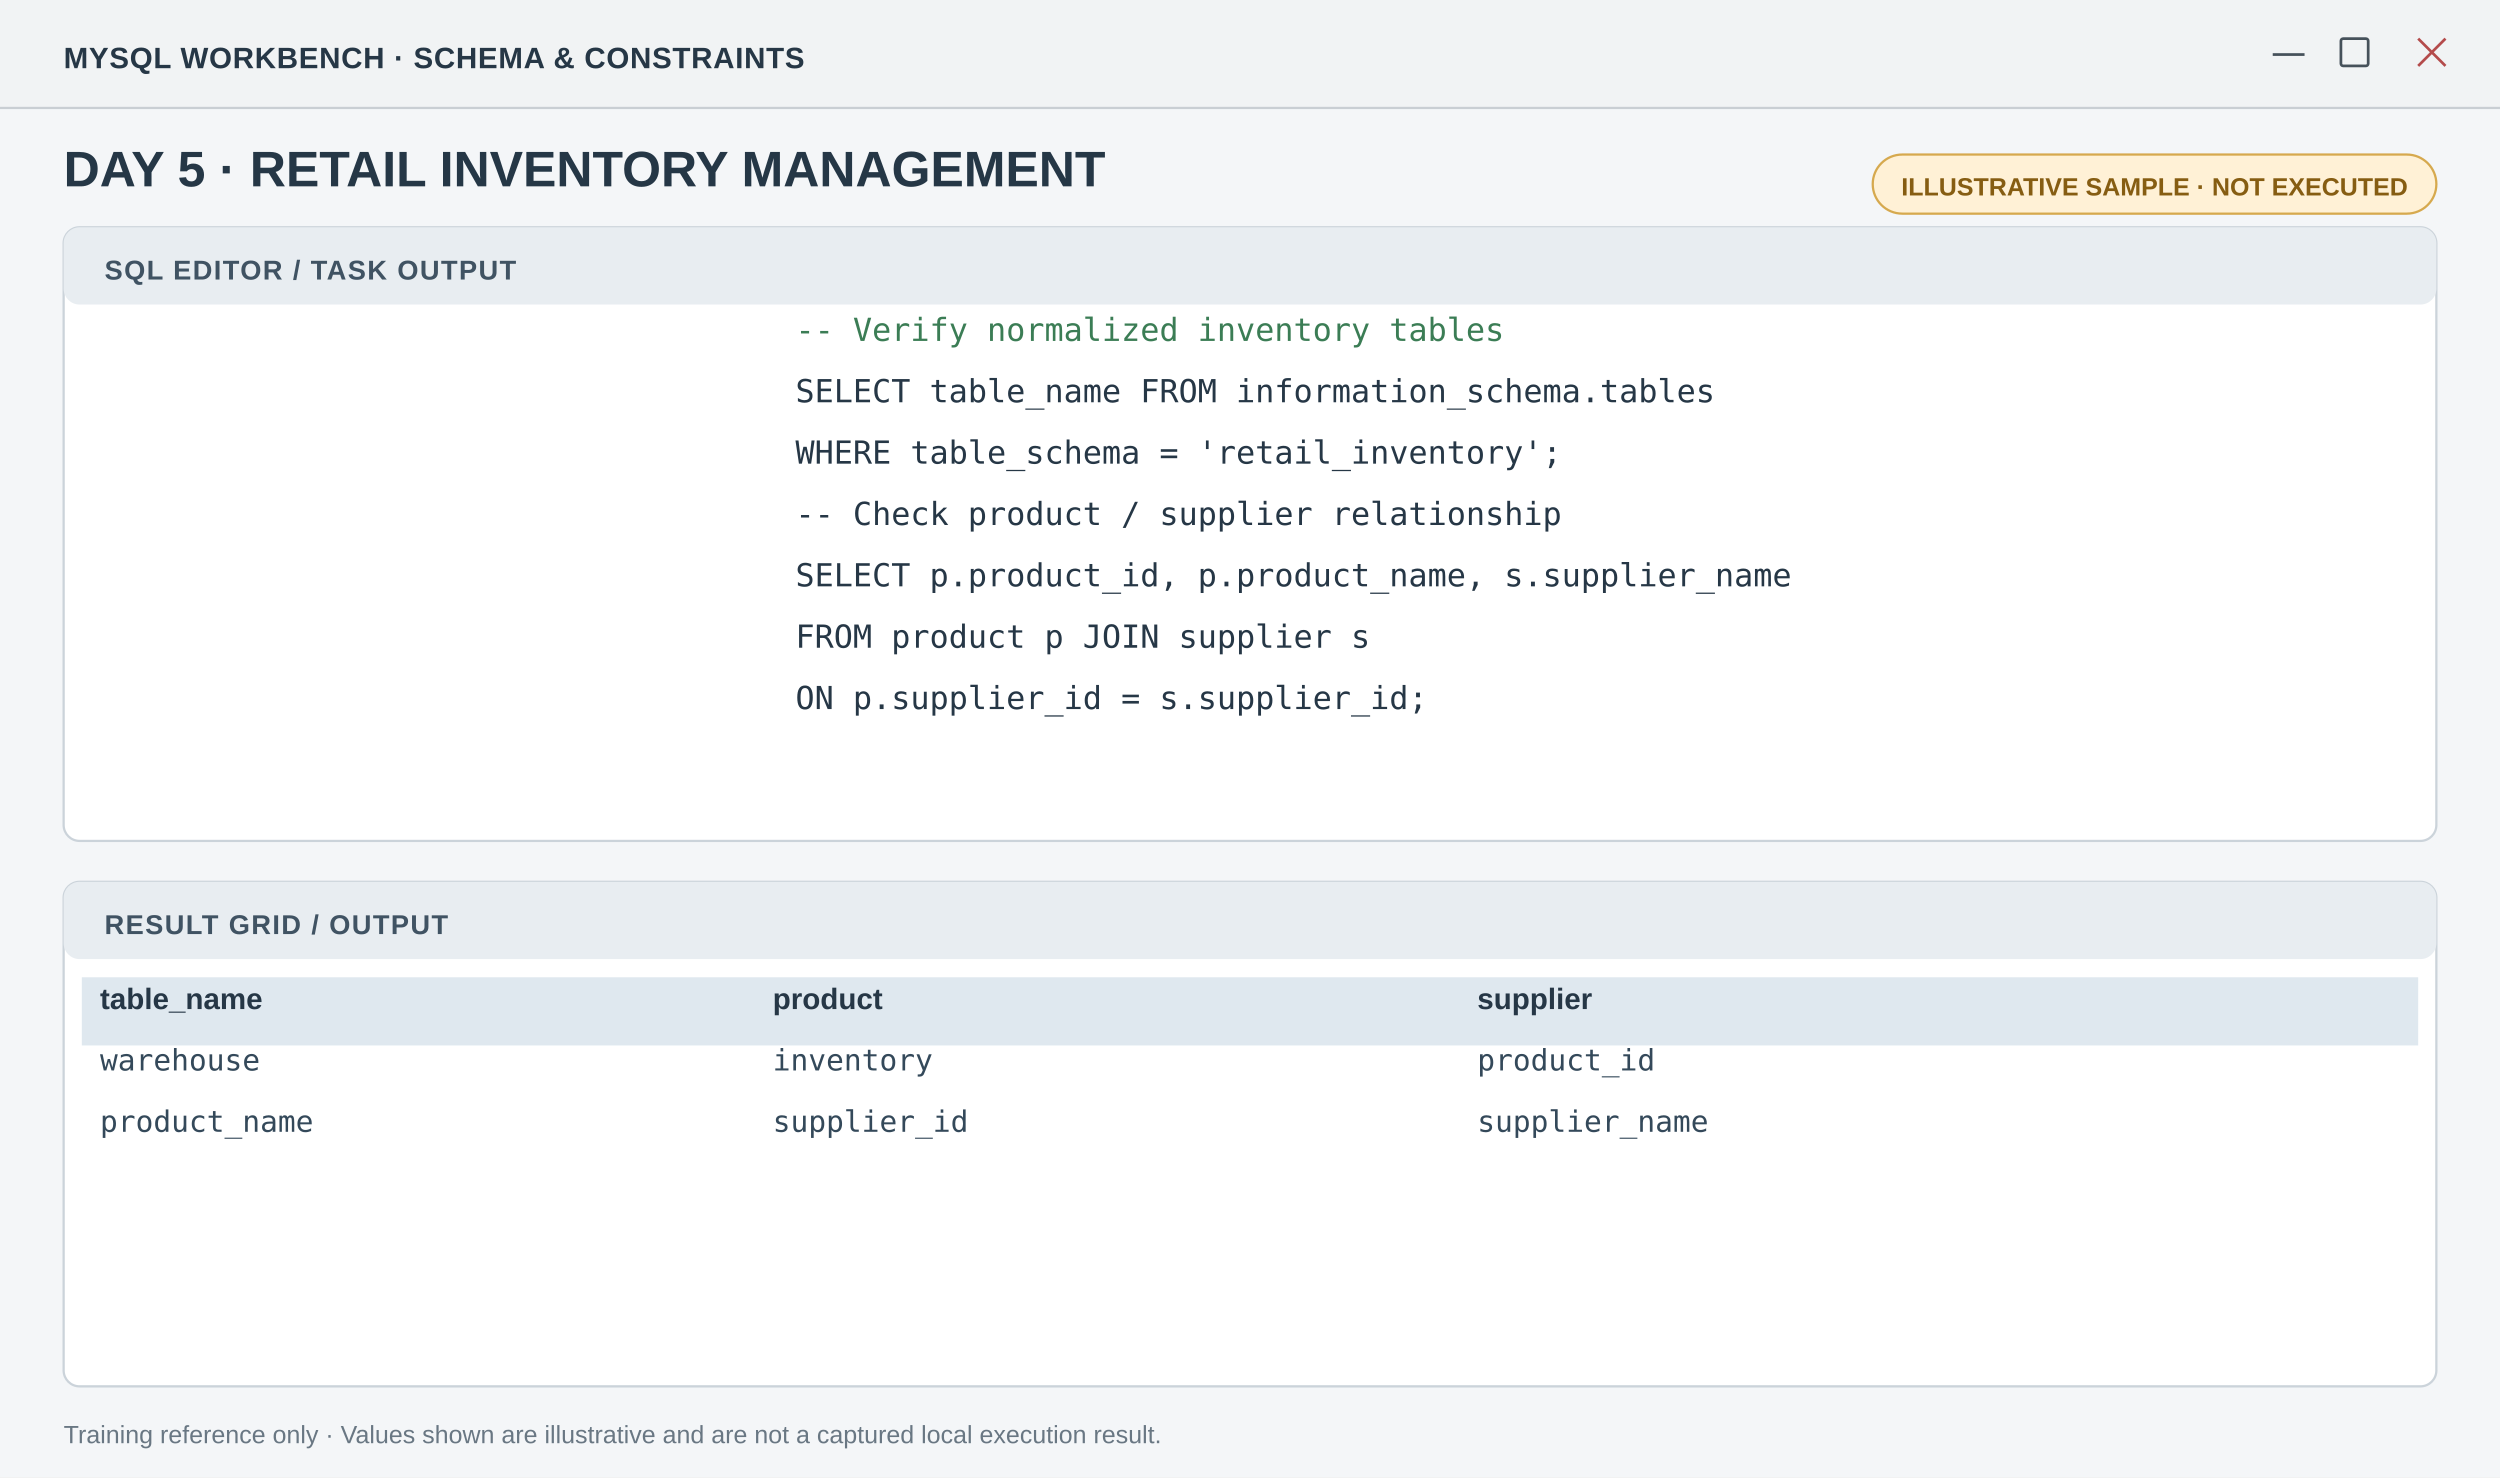
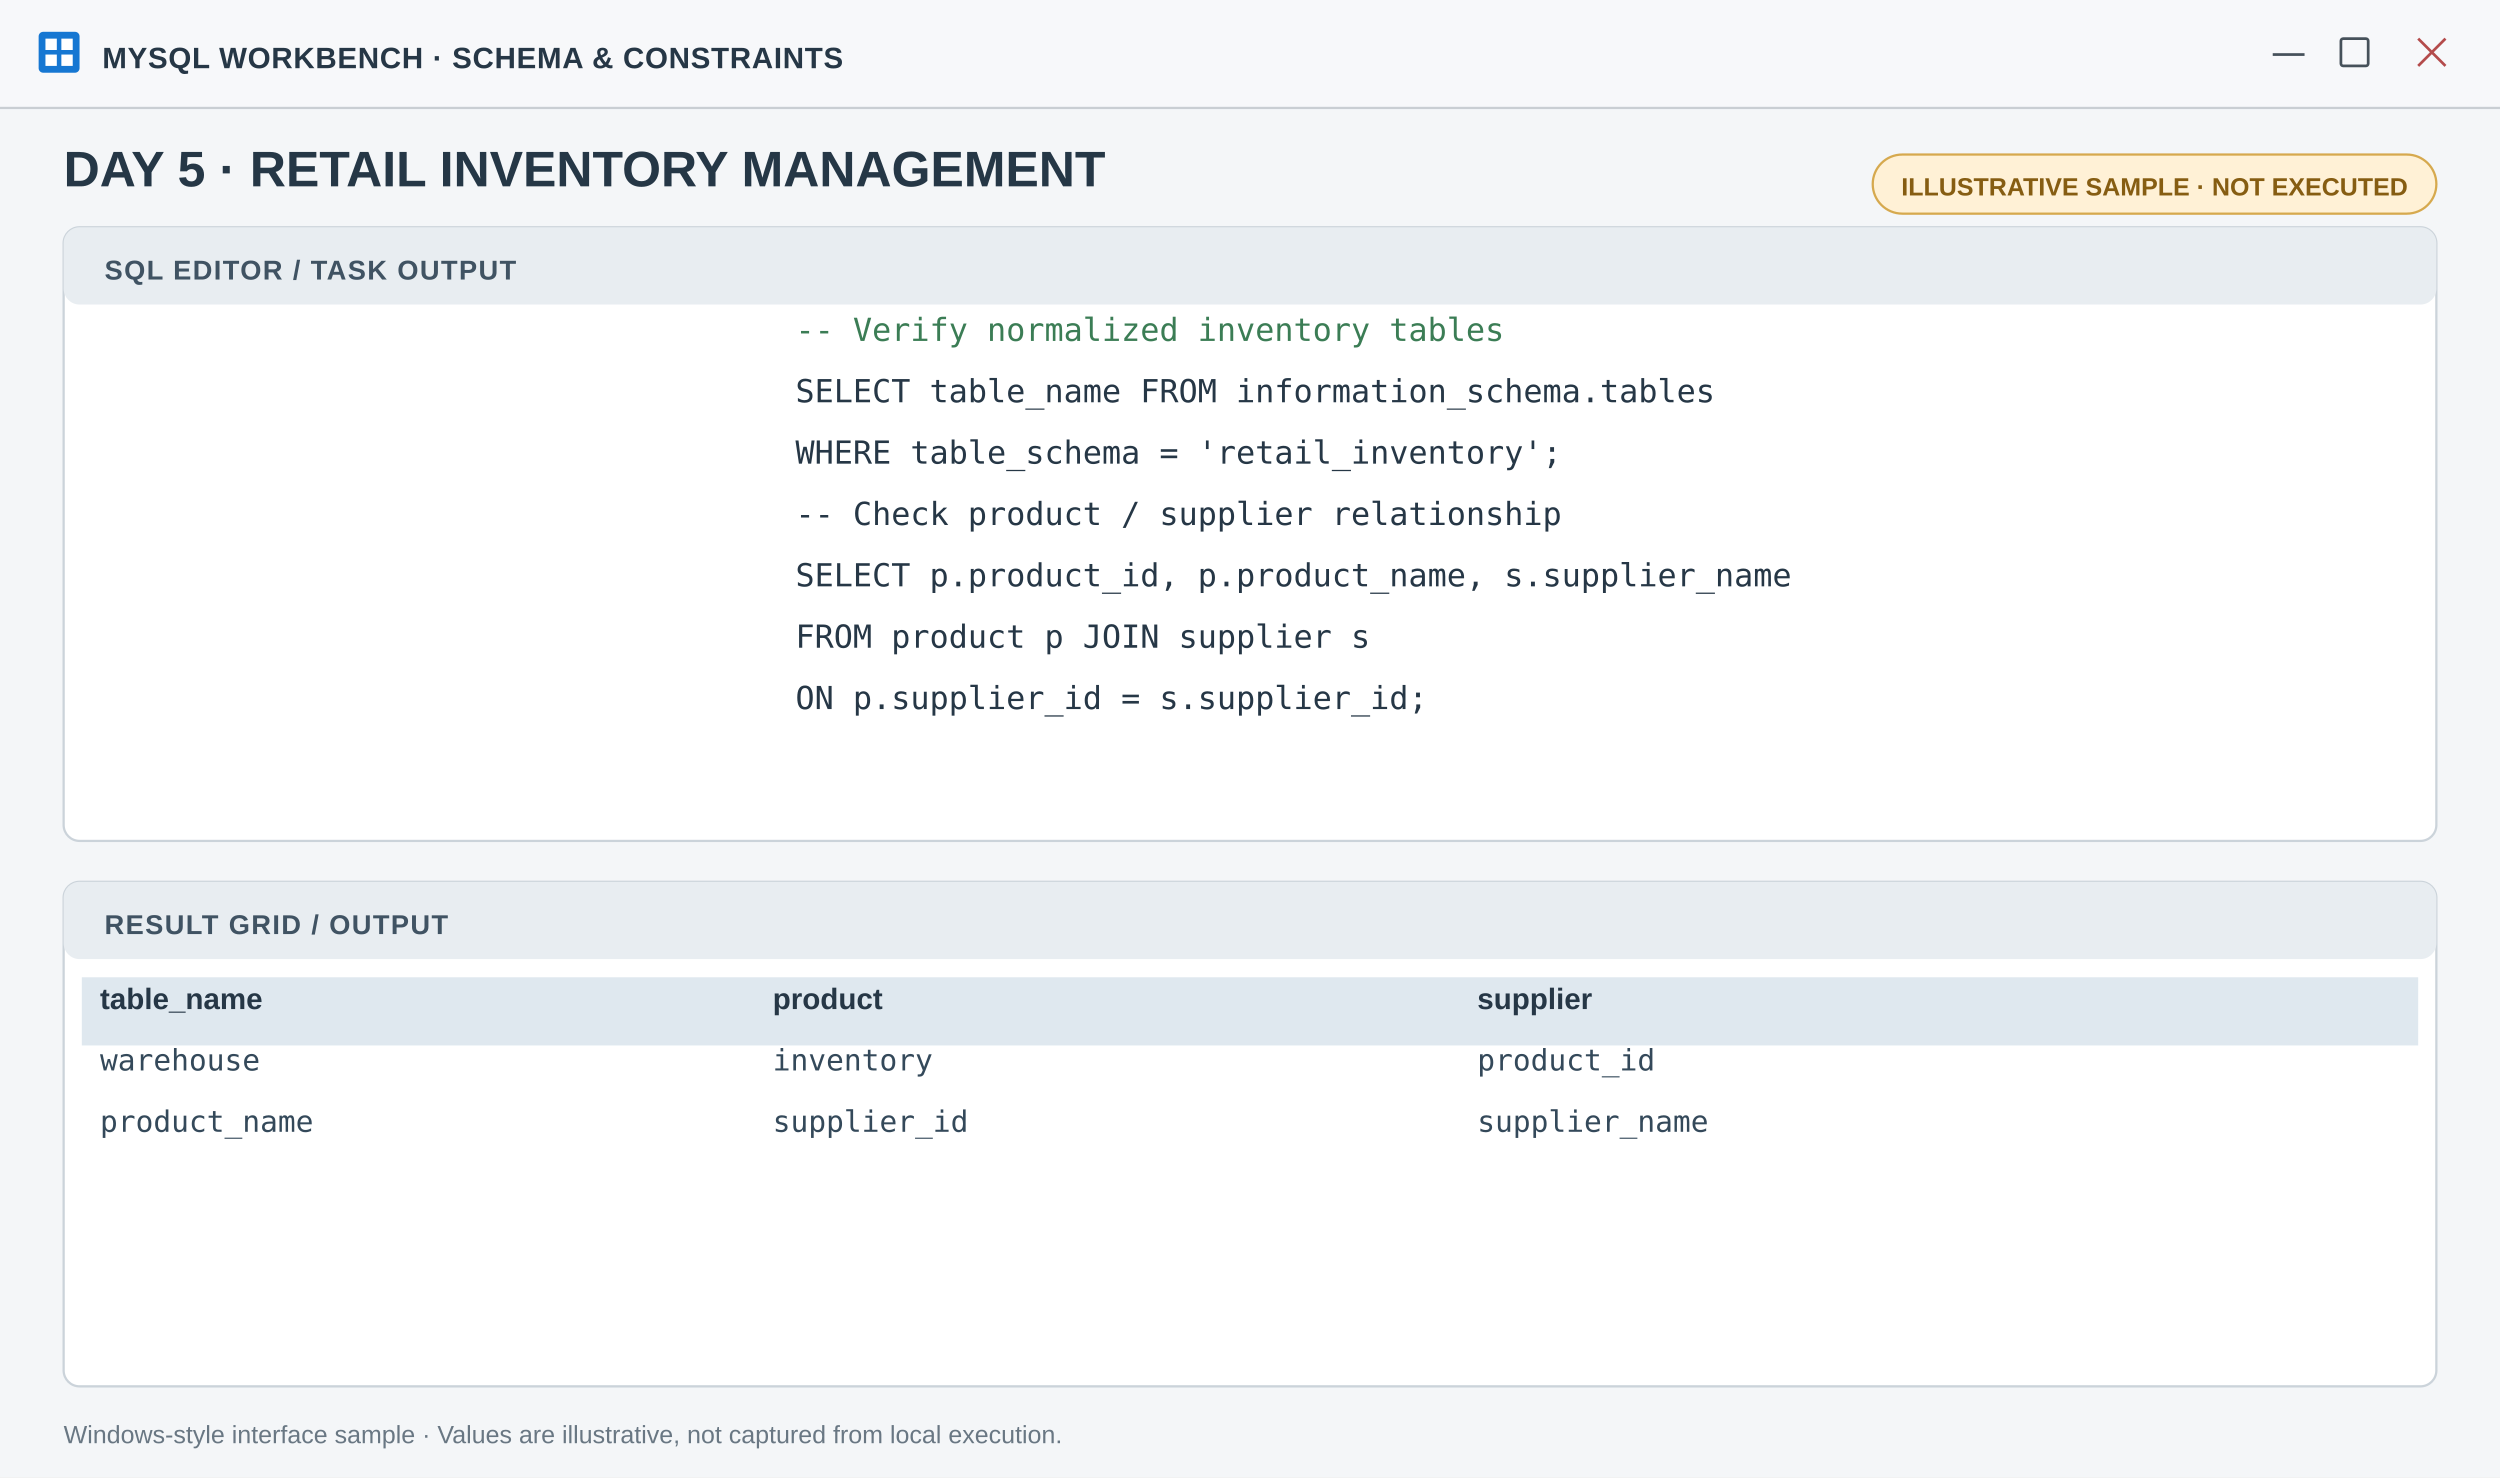
<svg xmlns="http://www.w3.org/2000/svg" width="1100" height="650" viewBox="0 0 1100 650">
  <rect width="1100" height="650" fill="#f4f6f8" />
-   <rect x="0" y="0" width="1100" height="48" fill="#f1f3f4" />
+   <rect x="0" y="0" width="1100" height="48" fill="#f7f8fa" />
  <line x1="0" y1="47.5" x2="1100" y2="47.5" stroke="#c9ced3" />
-   <text x="28" y="30" class="bar">MYSQL WORKBENCH · SCHEMA &amp; CONSTRAINTS</text>
+   <g transform="translate(17 14)">
+     <rect width="18" height="18" rx="2" fill="#1677d2" />
+     <path d="M3 3h5v5H3zm7 0h5v5h-5zM3 10h5v5H3zm7 0h5v5h-5z" fill="#fff" />
+   </g>
+   <text x="45" y="30" class="bar">MYSQL WORKBENCH · SCHEMA &amp; CONSTRAINTS</text>
  <text x="28" y="82" class="title">DAY 5 · RETAIL INVENTORY MANAGEMENT</text>
  <rect x="28" y="100" width="1044" height="270" rx="7" fill="#fff" stroke="#cbd3da" />
  <rect x="28" y="100" width="1044" height="34" rx="7" fill="#e8edf1" />
  <text x="46" y="123" class="tab">SQL EDITOR / TASK OUTPUT</text>
  <text x="350" y="150" class="comment">-- Verify normalized inventory tables</text>
  <text x="350" y="177" class="code">SELECT table_name FROM information_schema.tables</text>
  <text x="350" y="204" class="code">WHERE table_schema = 'retail_inventory';</text>
  <text x="350" y="231" class="code">-- Check product / supplier relationship</text>
  <text x="350" y="258" class="code">SELECT p.product_id, p.product_name, s.supplier_name</text>
  <text x="350" y="285" class="code">FROM product p JOIN supplier s</text>
  <text x="350" y="312" class="code">ON p.supplier_id = s.supplier_id;</text>
  <rect x="28" y="388" width="1044" height="222" rx="7" fill="#fff" stroke="#cbd3da" />
  <rect x="28" y="388" width="1044" height="34" rx="7" fill="#e8edf1" />
  <text x="46" y="411" class="tab">RESULT GRID / OUTPUT</text>
  <rect x="36" y="430" width="1028" height="30" fill="#dfe8ef" />
  <text x="44" y="444" class="head">table_name</text>
  <text x="340" y="444" class="head">product</text>
  <text x="650" y="444" class="head">supplier</text>
  <text x="44" y="471" class="cell">warehouse</text>
  <text x="340" y="471" class="cell">inventory</text>
  <text x="650" y="471" class="cell">product_id</text>
  <text x="44" y="498" class="cell">product_name</text>
  <text x="340" y="498" class="cell">supplier_id</text>
  <text x="650" y="498" class="cell">supplier_name</text>
  <rect x="824" y="68" width="248" height="26" rx="13" fill="#fff1d6" stroke="#d6a94e" />
  <text x="948" y="86" text-anchor="middle" class="sample">ILLUSTRATIVE SAMPLE · NOT EXECUTED</text>
-   <text x="28" y="635" class="foot">Training reference only · Values shown are illustrative and are not a captured local execution result.</text>
+   <text x="28" y="635" class="foot">Windows-style interface sample · Values are illustrative, not captured from local execution.</text>
  <g fill="none" stroke="#46515a" stroke-width="1.2">
    <path d="M1000 24h14" />
    <rect x="1030" y="17" width="12" height="12" rx="1" />
    <path d="M1064 17l12 12m0-12l-12 12" stroke="#b44b4b" />
  </g>
  <style>
 .bar{font:600 13px Arial,sans-serif;fill:#263746;letter-spacing:.3px}.title{font:700 22px Arial,sans-serif;fill:#253746}
 .tab{font:600 12px Arial,sans-serif;fill:#405363;letter-spacing:.6px}.comment{font:14px Consolas,monospace;fill:#3b7d55}
 .code{font:14px Consolas,monospace;fill:#263746}.head{font:600 13px Arial,sans-serif;fill:#263746}
 .cell{font:13px Consolas,monospace;fill:#34495a}.sample{font:700 11px Arial,sans-serif;fill:#865d12}
 .foot{font:11px Arial,sans-serif;fill:#697783}
 </style>
</svg>
